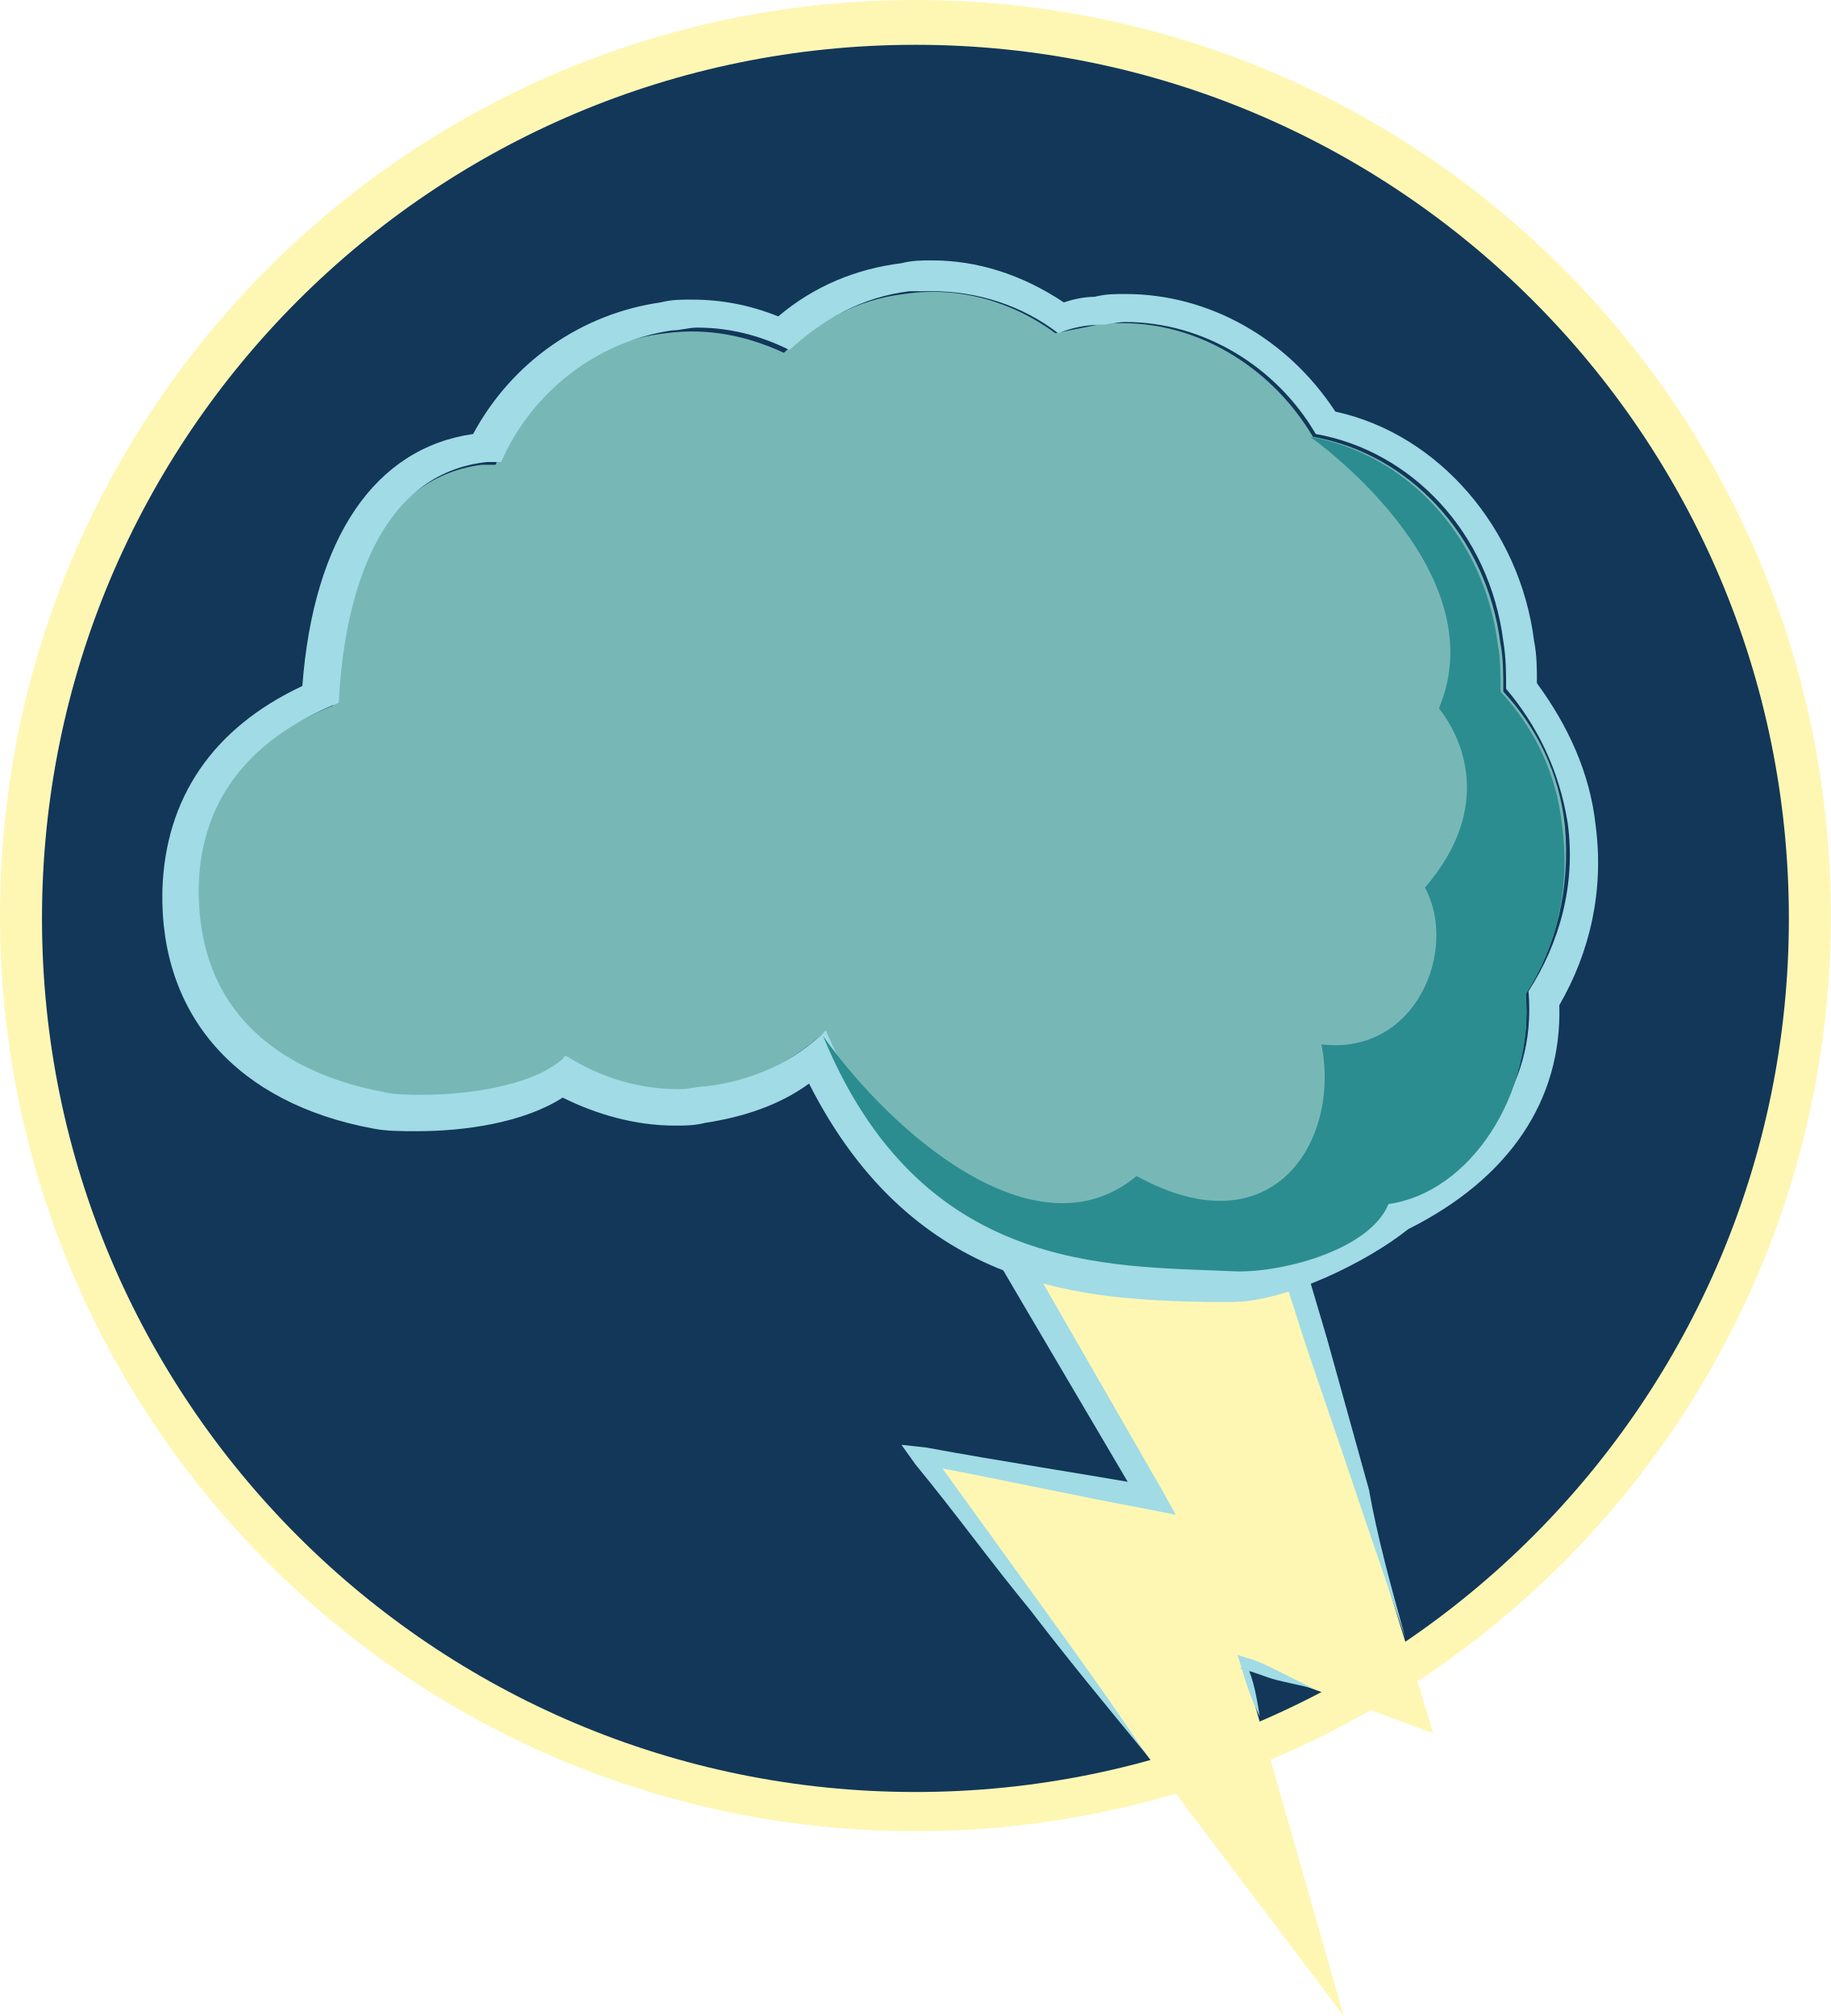
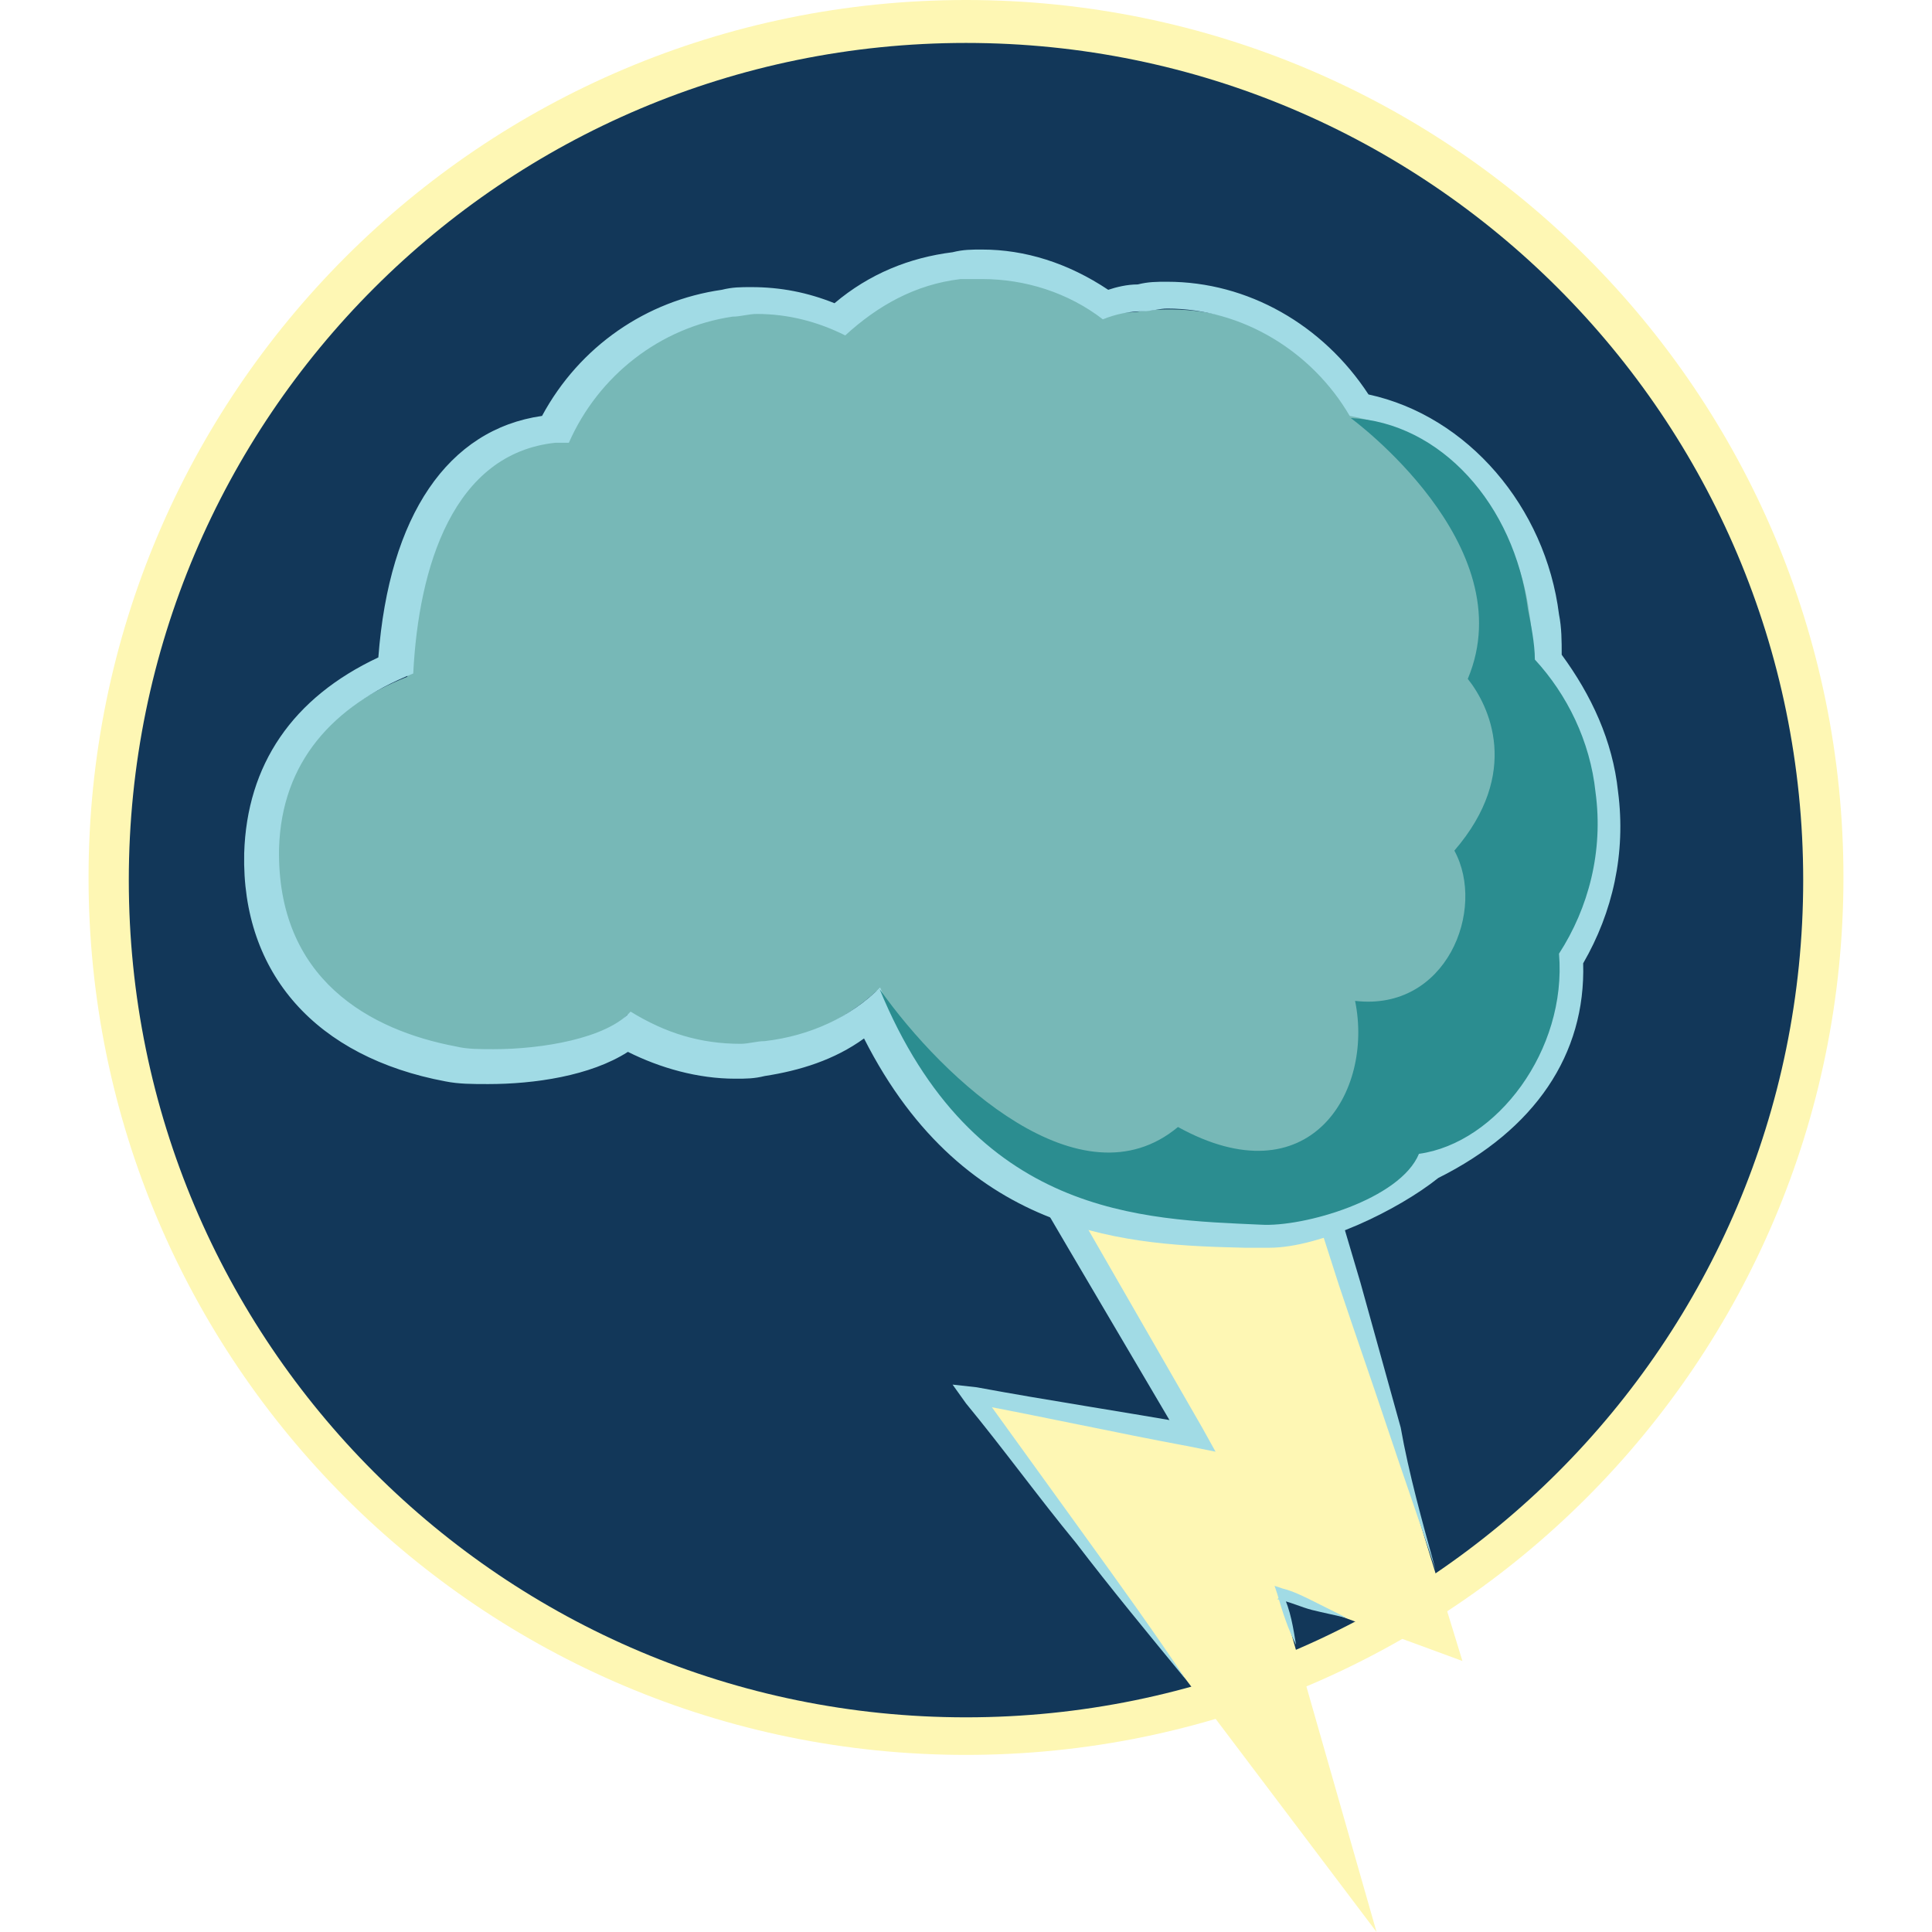
- <svg xmlns="http://www.w3.org/2000/svg" version="1.1" id="Layer_1" x="0px" y="0px" viewBox="38.3 35.7 65.4 72" enable-background="new 38.3 35.7 65.4 72" xml:space="preserve">
+ <svg xmlns="http://www.w3.org/2000/svg" version="1.1" id="Layer_1" x="0px" y="0px" viewBox="0 0 360 360" enable-background="new 0 0 360 360" xml:space="preserve">
  <g>
-     <circle fill="#FEF7B4" cx="71" cy="68.4" r="32.7" />
-     <circle fill="#123759" cx="71" cy="68.5" r="31.2" />
-     <polygon fill="#FEF7B4" points="70.9,74.6 79.3,89.2 71.2,87.7 86.3,107.7 82.7,95.1 89.5,97.6 81.9,72.8  " />
+     <circle fill="#FEF7B4" cx="180" cy="163.5" r="163.5" />
+     <circle fill="#123759" cx="180" cy="164" r="156" />
+     <polygon fill="#FEF7B4" points="179.5,194.5 221.5,267.5 181,260 256.5,360 238.5,297 272.5,309.5 234.5,185.5  " />
    <g>
-       <path fill="#A1DBE5" d="M83.3,97c-0.3-0.6-0.5-1.2-0.7-1.9l-0.1-0.3l0.3,0.1c0.4,0.1,0.8,0.3,1.2,0.5c0.4,0.2,0.8,0.4,1.2,0.6    c-0.4-0.1-0.9-0.2-1.3-0.3c-0.4-0.1-0.8-0.3-1.3-0.4l0.2-0.2C83.1,95.7,83.2,96.4,83.3,97z" />
+       <path fill="#A1DBE5" d="M241.5,306.5c-1.5-3-2.5-6-3.5-9.5l-0.5-1.5l1.5,0.5c2,0.5,4,1.5,6,2.5c2,1,4,2,6,3c-2-0.5-4.5-1-6.5-1.5    c-2-0.5-4-1.5-6.5-2l1-1C240.5,300,241,303.5,241.5,306.5z" />
    </g>
    <g>
-       <path fill="#A1DBE5" d="M88.5,94.2c-0.6-1.8-1.2-3.5-1.8-5.3c-0.6-1.8-1.2-3.5-1.8-5.3l-1.7-5.3c-0.6-1.8-1.2-3.5-1.7-5.3l0.5,0.3    l-11,1.8l0.4-0.8c1.4,2.4,2.8,4.9,4.2,7.3l4.2,7.3l0.5,0.9l-1-0.2c-2.7-0.5-5.4-1.1-8.1-1.6l0.3-0.5c1.3,1.8,2.6,3.6,3.9,5.4    s2.6,3.6,3.8,5.4c-1.4-1.7-2.8-3.4-4.1-5.1c-1.4-1.7-2.7-3.5-4.1-5.2l-0.5-0.7l0.9,0.1c2.7,0.5,5.4,0.9,8.2,1.4l-0.5,0.7l-4.3-7.3    c-1.4-2.4-2.9-4.9-4.2-7.3l-0.4-0.7l0.8-0.1l11-1.7l0.4-0.1l0.1,0.4c0.6,1.8,1.1,3.6,1.6,5.4l1.6,5.4c0.5,1.8,1,3.6,1.5,5.4    C87.5,90.6,88,92.4,88.5,94.2z" />
+       <path fill="#A1DBE5" d="M267.5,292.5c-3-9-6-17.5-9-26.5c-3-9-6-17.5-9-26.5L241,213c-3-9-6-17.5-8.5-26.5l2.5,1.5l-55,9l2-4    c7,12,14,24.5,21,36.5l21,36.5l2.5,4.5l-5-1c-13.5-2.5-27-5.5-40.5-8l1.5-2.5c6.5,9,13,18,19.5,27c6.5,9,13,18,19,27    c-7-8.5-14-17-20.5-25.5c-7-8.5-13.5-17.5-20.5-26l-2.5-3.5l4.5,0.5c13.5,2.5,27,4.5,41,7l-2.5,3.5L199,232.5    c-7-12-14.5-24.5-21-36.5l-2-3.5l4-0.5l55-8.5l2-0.5l0.5,2c3,9,5.5,18,8,27l8,27c2.5,9,5,18,7.5,27    C262.5,274.5,265,283.5,267.5,292.5z" />
    </g>
-     <path fill="#77B8B7" d="M92.8,71.2c1.1-1.7,1.6-3.8,1.4-6c-0.2-1.9-1-3.5-2.2-4.8c0-0.6,0-1.2-0.1-1.7c-0.5-3.9-3.3-6.8-6.7-7.4   c-1.6-2.7-4.6-4.4-7.7-4c-0.5,0.1-1,0.2-1.5,0.3c-1.5-1.1-3.4-1.7-5.4-1.4c-1.7,0.2-3.1,1-4.3,2.1c-1.3-0.6-2.7-0.9-4.2-0.7   c-2.8,0.3-5,2.2-6.1,4.7c-0.2,0-0.3,0-0.5,0c-3.8,0.5-5.1,4.7-5.3,8.6c-3,1.2-4.9,3.3-5,6.5c-0.1,4.8,3.4,6.8,6.6,7.4   c1.8,0.3,5.4,0,6.6-1.3c1.5,0.9,3.2,1.4,5,1.1c1.6-0.2,3.1-0.9,4.3-2c3.6,8.5,10,8.3,14.5,8.5c1.6,0.1,4.5-1.2,5.8-2.4   C90.9,77.2,93.1,74.8,92.8,71.2z" />
+     <path fill="#77B8B7" d="M289,177.5c5.5-8.5,10.5-17.5,9.5-28.5c-1-9.5-4.4-19.1-10.4-25.6c0-3-0.8-6.3-1.3-8.8   C284.2,95.1,269,79.2,252,76.2C244,62.7,228,56,212.5,58c-2.5,0.5-4.8-0.1-7.3,0.4c-7.5-5.5-17.3-9.2-27.3-7.7   c-8.5,1-14.9,5.3-20.9,10.8c-6.5-3-14.7-4-22.2-3c-14,1.5-23.8,10.2-29.3,22.7c-1,0-1.8,0.9-2.8,0.9c-19,2.5-25.8,24.5-26.8,44   c-15,6-24.5,16.5-25,32.5c-0.5,24,17,34,33,37c9,1.5,27,0,33-6.5c7.5,4.5,16,7,25,5.5c8-1,15.5-4.5,21.5-10   c18,42.5,50,41.5,72.5,42.5c8,0.5,22.5-6,29-12C279.5,207.5,290.5,195.5,289,177.5z" />
    <g>
-       <path fill="#A1DBE5" d="M71.6,46.1c1.6,0,3.2,0.5,4.5,1.5c0.5-0.2,1-0.3,1.5-0.3c0.3,0,0.6-0.1,0.9-0.1c2.8,0,5.4,1.6,6.8,4    c3.4,0.6,6.2,3.5,6.7,7.4c0.1,0.6,0.1,1.2,0.1,1.7c1.1,1.3,1.9,2.9,2.2,4.8c0.3,2.2-0.3,4.3-1.4,6c0.3,3.6-1.9,6-4.9,7.4    c-1.3,1.2-4,2.5-5.6,2.5h-0.1c-4.5-0.2-10.9,0-14.5-8.5c-1.1,1.1-2.6,1.8-4.3,2c-0.3,0-0.6,0.1-0.9,0.1c-1.5,0-2.8-0.4-4.1-1.2    c-0.9,1-3.3,1.4-5.1,1.4c-0.5,0-1,0-1.4-0.1c-3.2-0.6-6.7-2.5-6.6-7.4c0.1-3.2,2-5.3,5-6.5c0.2-4,1.5-8.2,5.3-8.6    c0.2,0,0.3,0,0.5,0c1.1-2.5,3.4-4.3,6.1-4.7c0.3,0,0.6-0.1,0.9-0.1c1.2,0,2.3,0.3,3.3,0.8c1.2-1.1,2.6-1.9,4.3-2.1    C71,46.1,71.3,46.1,71.6,46.1 M71.6,45L71.6,45c-0.4,0-0.7,0-1.1,0.1c-1.6,0.2-3.1,0.8-4.4,1.9c-1-0.4-2-0.6-3.1-0.6    c-0.4,0-0.7,0-1.1,0.1c-2.8,0.4-5.3,2.1-6.7,4.7c-3.5,0.5-5.7,3.7-6.1,9c-3.2,1.5-4.9,4-5,7.3C44,72,46.8,75.1,51.6,76    c0.5,0.1,1,0.1,1.6,0.1c1.7,0,3.8-0.3,5.2-1.2c1.2,0.6,2.6,1,4,1c0.4,0,0.7,0,1.1-0.1c1.3-0.2,2.6-0.6,3.7-1.4    c3.8,7.5,10,7.7,14.2,7.8h0.7c0.1,0,0.1,0,0.2,0c1.9,0,4.8-1.4,6.3-2.6c3.6-1.8,5.5-4.6,5.4-8c1.1-1.9,1.6-4.1,1.3-6.4    c-0.2-1.9-1-3.6-2.1-5.1c0-0.5,0-1-0.1-1.5c-0.5-4-3.4-7.4-7.1-8.2c-1.7-2.6-4.5-4.2-7.5-4.2c-0.4,0-0.7,0-1.1,0.1    c-0.4,0-0.8,0.1-1.1,0.2C74.8,45.5,73.2,45,71.6,45L71.6,45z" />
+       <path fill="#A1DBE5" d="M183,52c8,0,16,2.5,22.5,7.5c2.5-1,5-1.5,7.5-1.5c1.5,0,3-0.5,4.5-0.5c14,0,27,8,34,20    c17,3,31,17.5,33.5,37c0.5,3,0.5,6,0.5,8.5c5.5,6.5,9.5,14.5,11,24c1.5,11-1.5,21.5-7,30c1.5,18-9.5,30-24.5,37    c-6.5,6-20,12.5-28,12.5h-0.5c-22.5-1-54.5,0-72.5-42.5c-5.5,5.5-13,9-21.5,10c-1.5,0-3,0.5-4.5,0.5c-7.5,0-14-2-20.5-6    c-4.5,5-16.5,7-25.5,7c-2.5,0-5,0-7-0.5c-16-3-33.5-12.5-33-37c0.5-16,10-26.5,25-32.5c1-20,7.5-41,26.5-43c1,0,1.5,0,2.5,0    C111.5,70,123,61,136.5,59c1.5,0,3-0.5,4.5-0.5c6,0,11.5,1.5,16.5,4c6-5.5,13-9.5,21.5-10.5C180,52,181.5,52,183,52 M183,46.5    L183,46.5c-2,0-3.5,0-5.5,0.5c-8,1-15.5,4-22,9.5c-5-2-10-3-15.5-3c-2,0-3.5,0-5.5,0.5c-14,2-26.5,10.5-33.5,23.5    C83.5,80,72.5,96,70.5,122.5c-16,7.5-24.5,20-25,36.5C45,181.5,59,197,83,201.5c2.5,0.5,5,0.5,8,0.5c8.5,0,19-1.5,26-6    c6,3,13,5,20,5c2,0,3.5,0,5.5-0.5c6.5-1,13-3,18.5-7c19,37.5,50,38.5,71,39h3.5c0.5,0,0.5,0,1,0c9.5,0,24-7,31.5-13    c18-9,27.5-23,27-40c5.5-9.5,8-20.5,6.5-32c-1-9.5-5-18-10.5-25.5c0-2.5,0-5-0.5-7.5c-2.5-20-17-37-35.5-41    c-8.5-13-22.5-21-37.5-21c-2,0-3.5,0-5.5,0.5c-2,0-4,0.5-5.5,1C199,49,191,46.5,183,46.5L183,46.5z" />
    </g>
-     <path fill="#2B8D90" d="M67.7,72.7c3.5,8.5,10.2,8.2,14.6,8.4c1.6,0.1,4.9-0.7,5.6-2.4c2.9-0.4,5.2-3.9,4.9-7.5   c1.1-1.7,1.6-3.8,1.3-6c-0.2-1.9-1-3.5-2.2-4.8c0-0.6,0-1.2-0.1-1.7c-0.5-3.9-3.3-6.8-6.7-7.4c0,0,6.7,4.7,4.6,9.7   c0.8,1,2,3.5-0.5,6.4c1.2,2.2-0.3,6-3.7,5.6c0.7,3.4-1.7,7.4-6.6,4.7C75.3,80.7,70.1,76.1,67.7,72.7z" />
+     <path fill="#2B8D90" d="M163.9,184.3c17.5,42.5,49,42.9,71,43.9c8,0.5,26-4.7,29.5-13.2c14.5-2,27.6-19.3,26.1-37.3   c5.5-8.5,8.3-19.1,6.8-30.1c-1-9.5-5.3-18.2-11.3-24.7c0-3-0.8-6.9-1.3-9.4c-2.5-19.5-16.3-34.8-33-35.6c0,0,32.3,23.6,21.8,48.6   c4,5,10,17.5-2.5,32c6,11-1.5,30-18.5,28c3.5,17-8.5,37-33,23.5C201.5,225,175.9,201.3,163.9,184.3z" />
  </g>
</svg>
